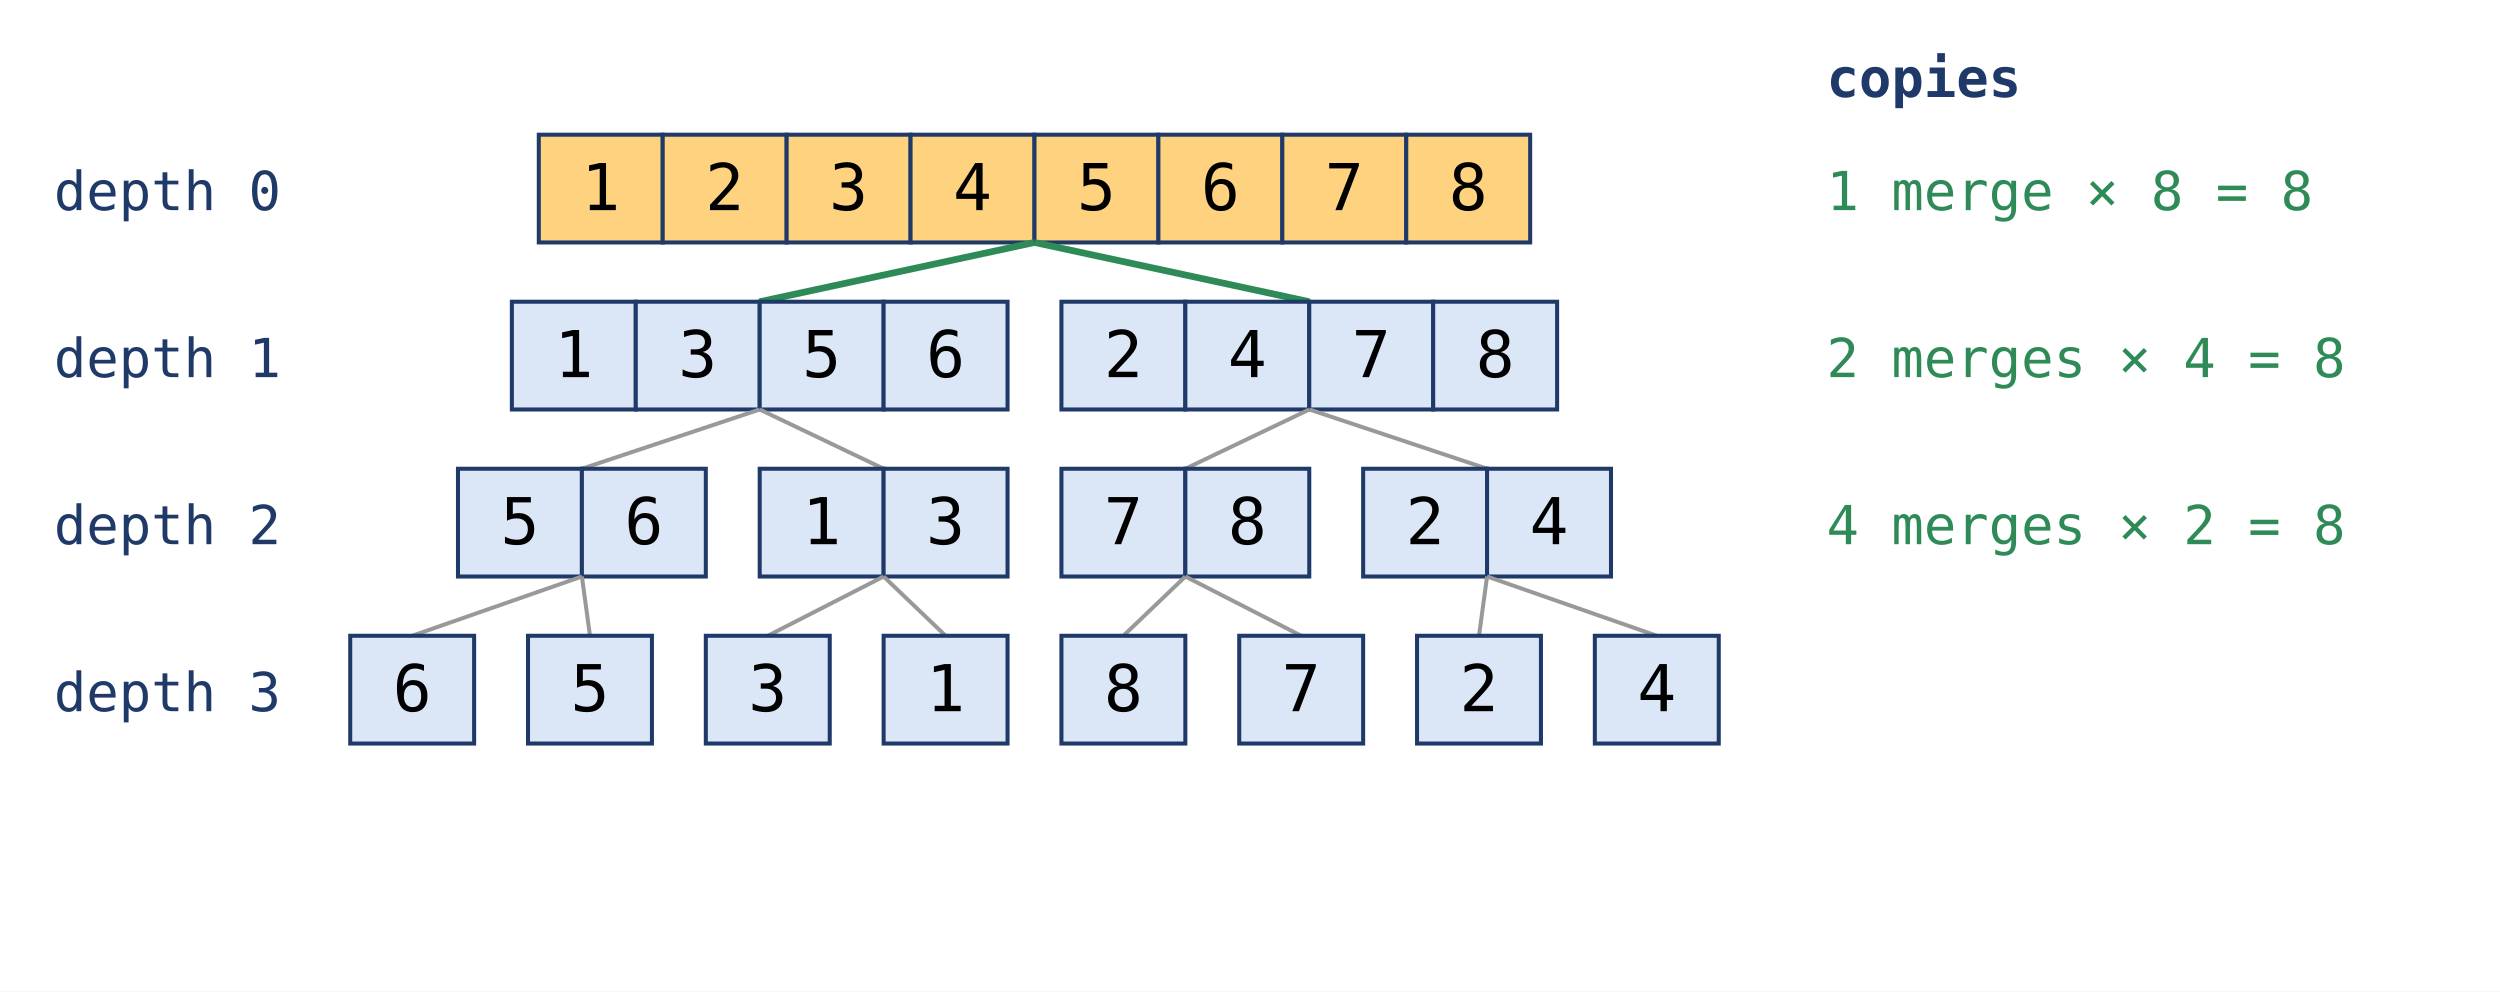
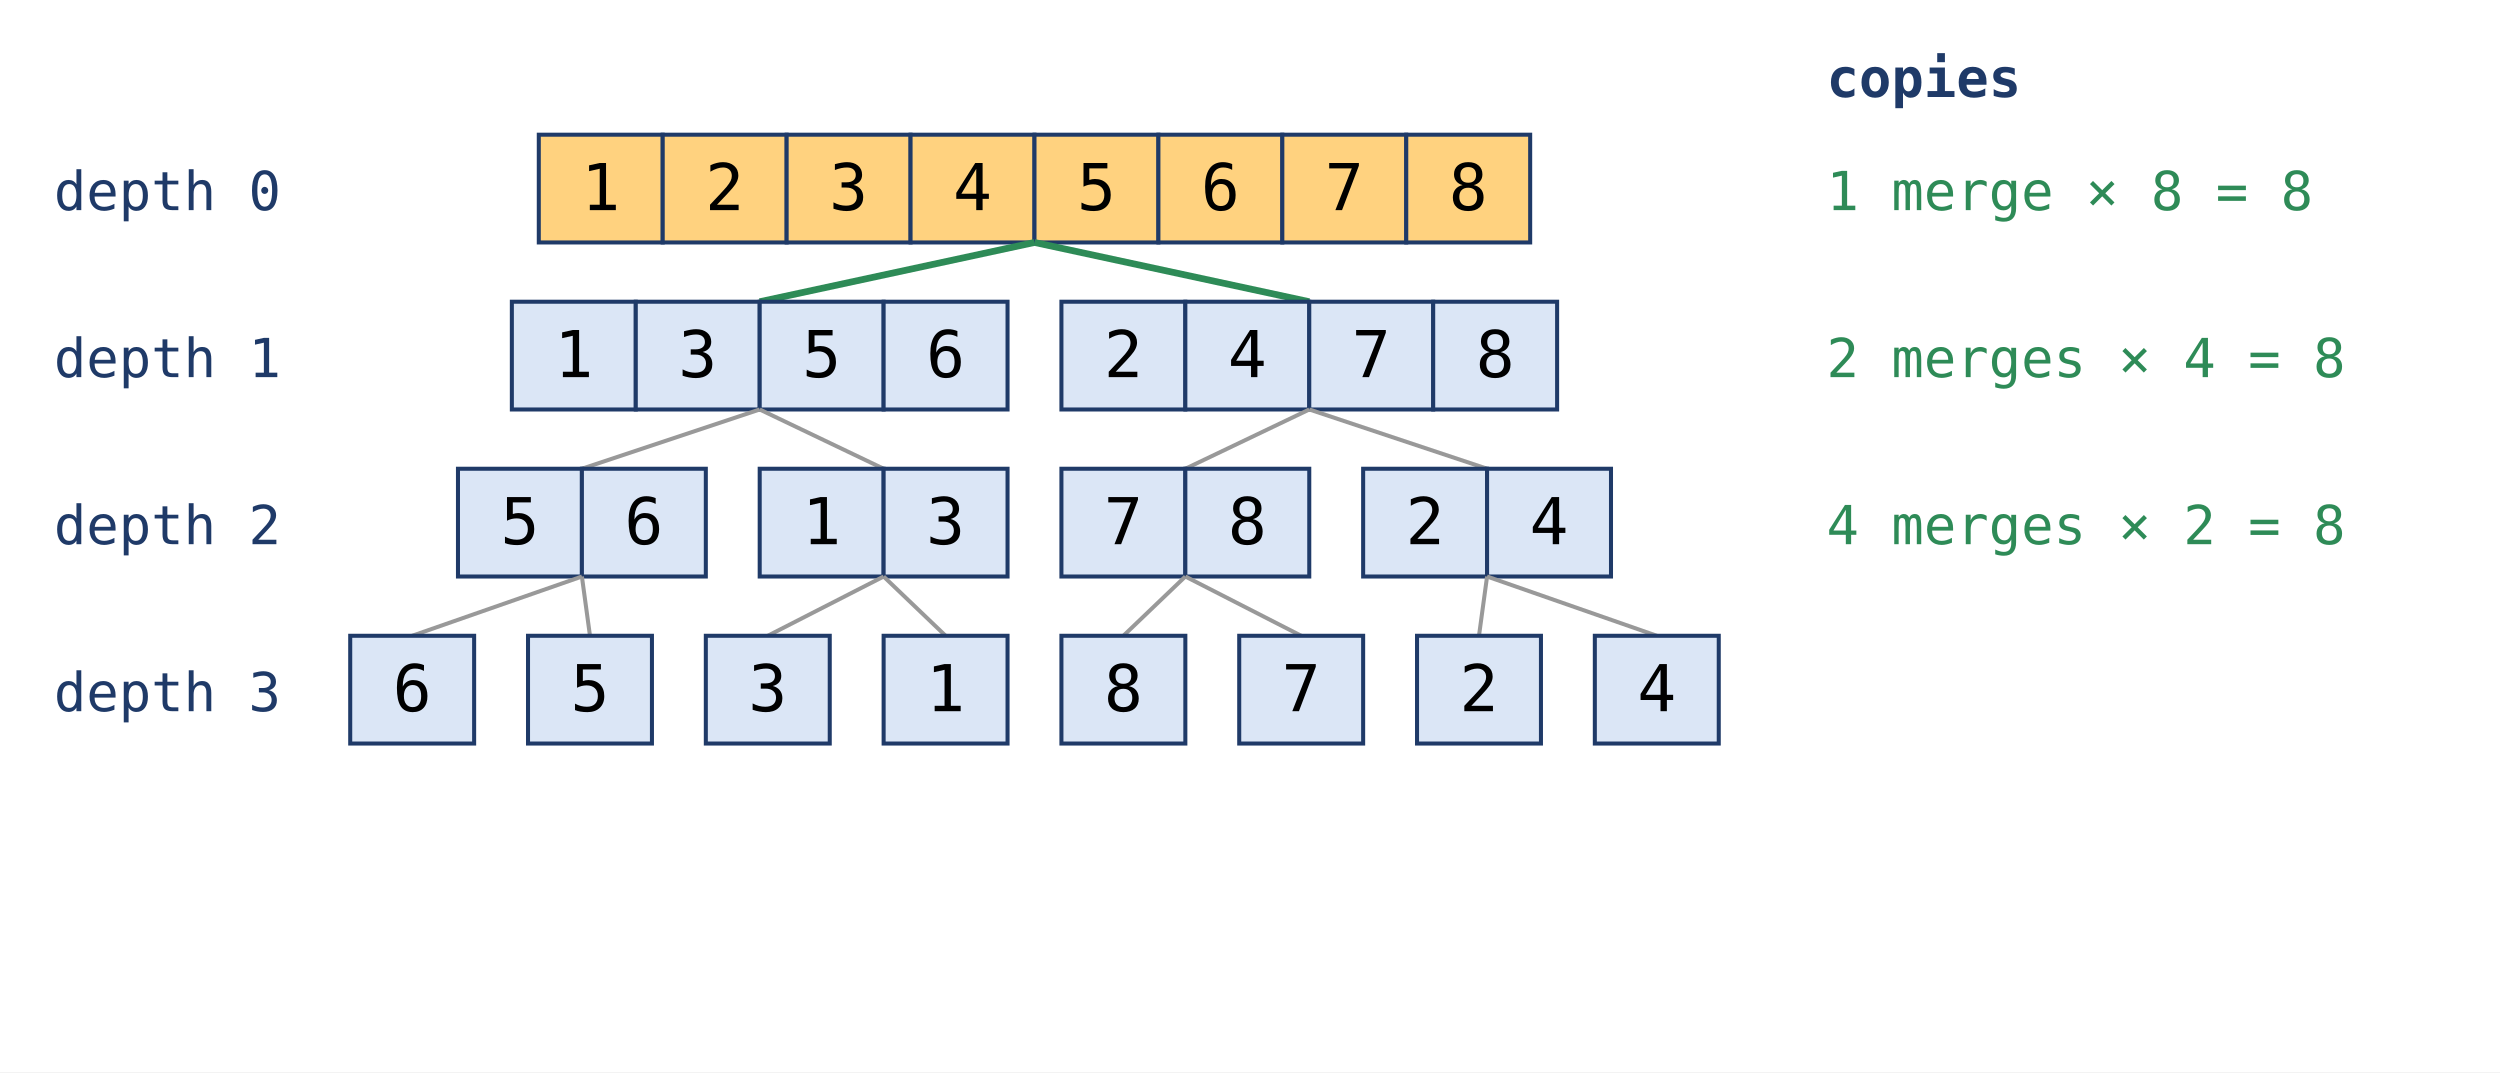
- <svg xmlns="http://www.w3.org/2000/svg" width="928" height="368" viewBox="0 0 928 368" font-family="Consolas, monospace" font-size="24">
-   <rect width="928" height="368" fill="#ffffff" />
+ <svg xmlns="http://www.w3.org/2000/svg" width="928" height="398" viewBox="0 0 928 398" font-family="Consolas, monospace" font-size="24">
+   <rect width="928" height="398" fill="#ffffff" />
  <g transform="translate(0, 34)">
    <text x="678" y="2" font-size="20" fill="#1f3a68" font-weight="bold">copies</text>
    <text x="20" y="44" font-size="20" fill="#1f3a68">depth 0</text>
    <text x="20" y="106" font-size="20" fill="#1f3a68">depth 1</text>
    <text x="20" y="168" font-size="20" fill="#1f3a68">depth 2</text>
    <text x="20" y="230" font-size="20" fill="#1f3a68">depth 3</text>
    <rect x="200.0" y="16" width="46" height="40" fill="#ffd27f" stroke="#1f3a68" stroke-width="1.5" />
    <text x="223.0" y="44.0" text-anchor="middle" fill="#000000">1</text>
    <rect x="246.0" y="16" width="46" height="40" fill="#ffd27f" stroke="#1f3a68" stroke-width="1.5" />
    <text x="269.0" y="44.0" text-anchor="middle" fill="#000000">2</text>
    <rect x="292.0" y="16" width="46" height="40" fill="#ffd27f" stroke="#1f3a68" stroke-width="1.5" />
    <text x="315.0" y="44.0" text-anchor="middle" fill="#000000">3</text>
    <rect x="338.0" y="16" width="46" height="40" fill="#ffd27f" stroke="#1f3a68" stroke-width="1.5" />
    <text x="361.0" y="44.0" text-anchor="middle" fill="#000000">4</text>
    <rect x="384.0" y="16" width="46" height="40" fill="#ffd27f" stroke="#1f3a68" stroke-width="1.5" />
    <text x="407.0" y="44.0" text-anchor="middle" fill="#000000">5</text>
    <rect x="430.0" y="16" width="46" height="40" fill="#ffd27f" stroke="#1f3a68" stroke-width="1.5" />
    <text x="453.0" y="44.0" text-anchor="middle" fill="#000000">6</text>
    <rect x="476.0" y="16" width="46" height="40" fill="#ffd27f" stroke="#1f3a68" stroke-width="1.5" />
    <text x="499.0" y="44.0" text-anchor="middle" fill="#000000">7</text>
    <rect x="522.0" y="16" width="46" height="40" fill="#ffd27f" stroke="#1f3a68" stroke-width="1.5" />
    <text x="545.0" y="44.0" text-anchor="middle" fill="#000000">8</text>
    <line x1="384.0" y1="56" x2="282.0" y2="78" stroke="#2e8b57" stroke-width="2.5" />
    <line x1="384.0" y1="56" x2="486.0" y2="78" stroke="#2e8b57" stroke-width="2.5" />
    <rect x="190.0" y="78" width="46" height="40" fill="#dbe6f6" stroke="#1f3a68" stroke-width="1.5" />
    <text x="213.0" y="106.0" text-anchor="middle" fill="#000000">1</text>
    <rect x="236.0" y="78" width="46" height="40" fill="#dbe6f6" stroke="#1f3a68" stroke-width="1.5" />
    <text x="259.0" y="106.0" text-anchor="middle" fill="#000000">3</text>
    <rect x="282.0" y="78" width="46" height="40" fill="#dbe6f6" stroke="#1f3a68" stroke-width="1.5" />
    <text x="305.0" y="106.0" text-anchor="middle" fill="#000000">5</text>
    <rect x="328.0" y="78" width="46" height="40" fill="#dbe6f6" stroke="#1f3a68" stroke-width="1.5" />
    <text x="351.0" y="106.0" text-anchor="middle" fill="#000000">6</text>
    <rect x="394.0" y="78" width="46" height="40" fill="#dbe6f6" stroke="#1f3a68" stroke-width="1.5" />
    <text x="417.0" y="106.0" text-anchor="middle" fill="#000000">2</text>
    <rect x="440.0" y="78" width="46" height="40" fill="#dbe6f6" stroke="#1f3a68" stroke-width="1.5" />
    <text x="463.0" y="106.0" text-anchor="middle" fill="#000000">4</text>
    <rect x="486.0" y="78" width="46" height="40" fill="#dbe6f6" stroke="#1f3a68" stroke-width="1.5" />
    <text x="509.0" y="106.0" text-anchor="middle" fill="#000000">7</text>
    <rect x="532.0" y="78" width="46" height="40" fill="#dbe6f6" stroke="#1f3a68" stroke-width="1.5" />
    <text x="555.0" y="106.0" text-anchor="middle" fill="#000000">8</text>
    <line x1="282.0" y1="118" x2="216.0" y2="140" stroke="#999999" stroke-width="1.5" />
    <line x1="282.0" y1="118" x2="328.0" y2="140" stroke="#999999" stroke-width="1.5" />
    <line x1="486.0" y1="118" x2="440.0" y2="140" stroke="#999999" stroke-width="1.5" />
    <line x1="486.0" y1="118" x2="552.0" y2="140" stroke="#999999" stroke-width="1.5" />
    <rect x="170.0" y="140" width="46" height="40" fill="#dbe6f6" stroke="#1f3a68" stroke-width="1.5" />
    <text x="193.0" y="168.0" text-anchor="middle" fill="#000000">5</text>
    <rect x="216.0" y="140" width="46" height="40" fill="#dbe6f6" stroke="#1f3a68" stroke-width="1.5" />
    <text x="239.0" y="168.0" text-anchor="middle" fill="#000000">6</text>
    <rect x="282.0" y="140" width="46" height="40" fill="#dbe6f6" stroke="#1f3a68" stroke-width="1.5" />
    <text x="305.0" y="168.0" text-anchor="middle" fill="#000000">1</text>
    <rect x="328.0" y="140" width="46" height="40" fill="#dbe6f6" stroke="#1f3a68" stroke-width="1.5" />
    <text x="351.0" y="168.0" text-anchor="middle" fill="#000000">3</text>
    <rect x="394.0" y="140" width="46" height="40" fill="#dbe6f6" stroke="#1f3a68" stroke-width="1.5" />
    <text x="417.0" y="168.0" text-anchor="middle" fill="#000000">7</text>
    <rect x="440.0" y="140" width="46" height="40" fill="#dbe6f6" stroke="#1f3a68" stroke-width="1.5" />
    <text x="463.0" y="168.0" text-anchor="middle" fill="#000000">8</text>
    <rect x="506.0" y="140" width="46" height="40" fill="#dbe6f6" stroke="#1f3a68" stroke-width="1.5" />
    <text x="529.0" y="168.0" text-anchor="middle" fill="#000000">2</text>
    <rect x="552.0" y="140" width="46" height="40" fill="#dbe6f6" stroke="#1f3a68" stroke-width="1.5" />
    <text x="575.0" y="168.0" text-anchor="middle" fill="#000000">4</text>
    <line x1="216.0" y1="180" x2="153.0" y2="202" stroke="#999999" stroke-width="1.5" />
    <line x1="216.0" y1="180" x2="219.0" y2="202" stroke="#999999" stroke-width="1.5" />
    <line x1="328.0" y1="180" x2="285.0" y2="202" stroke="#999999" stroke-width="1.5" />
    <line x1="328.0" y1="180" x2="351.0" y2="202" stroke="#999999" stroke-width="1.5" />
    <line x1="440.0" y1="180" x2="417.0" y2="202" stroke="#999999" stroke-width="1.5" />
    <line x1="440.0" y1="180" x2="483.0" y2="202" stroke="#999999" stroke-width="1.5" />
    <line x1="552.0" y1="180" x2="549.0" y2="202" stroke="#999999" stroke-width="1.5" />
    <line x1="552.0" y1="180" x2="615.0" y2="202" stroke="#999999" stroke-width="1.5" />
    <rect x="130.0" y="202" width="46" height="40" fill="#dbe6f6" stroke="#1f3a68" stroke-width="1.5" />
    <text x="153.0" y="230.0" text-anchor="middle" fill="#000000">6</text>
    <rect x="196.0" y="202" width="46" height="40" fill="#dbe6f6" stroke="#1f3a68" stroke-width="1.5" />
    <text x="219.0" y="230.0" text-anchor="middle" fill="#000000">5</text>
    <rect x="262.0" y="202" width="46" height="40" fill="#dbe6f6" stroke="#1f3a68" stroke-width="1.5" />
    <text x="285.0" y="230.0" text-anchor="middle" fill="#000000">3</text>
    <rect x="328.0" y="202" width="46" height="40" fill="#dbe6f6" stroke="#1f3a68" stroke-width="1.5" />
    <text x="351.0" y="230.0" text-anchor="middle" fill="#000000">1</text>
    <rect x="394.0" y="202" width="46" height="40" fill="#dbe6f6" stroke="#1f3a68" stroke-width="1.5" />
    <text x="417.0" y="230.0" text-anchor="middle" fill="#000000">8</text>
    <rect x="460.0" y="202" width="46" height="40" fill="#dbe6f6" stroke="#1f3a68" stroke-width="1.5" />
    <text x="483.0" y="230.0" text-anchor="middle" fill="#000000">7</text>
    <rect x="526.0" y="202" width="46" height="40" fill="#dbe6f6" stroke="#1f3a68" stroke-width="1.5" />
    <text x="549.0" y="230.0" text-anchor="middle" fill="#000000">2</text>
    <rect x="592.0" y="202" width="46" height="40" fill="#dbe6f6" stroke="#1f3a68" stroke-width="1.5" />
    <text x="615.0" y="230.0" text-anchor="middle" fill="#000000">4</text>
    <text x="678" y="168" font-size="20" fill="#2e8b57">4 merges × 2 = 8</text>
    <text x="678" y="106" font-size="20" fill="#2e8b57">2 merges × 4 = 8</text>
    <text x="678" y="44" font-size="20" fill="#2e8b57">1 merge × 8 = 8</text>
  </g>
</svg>
